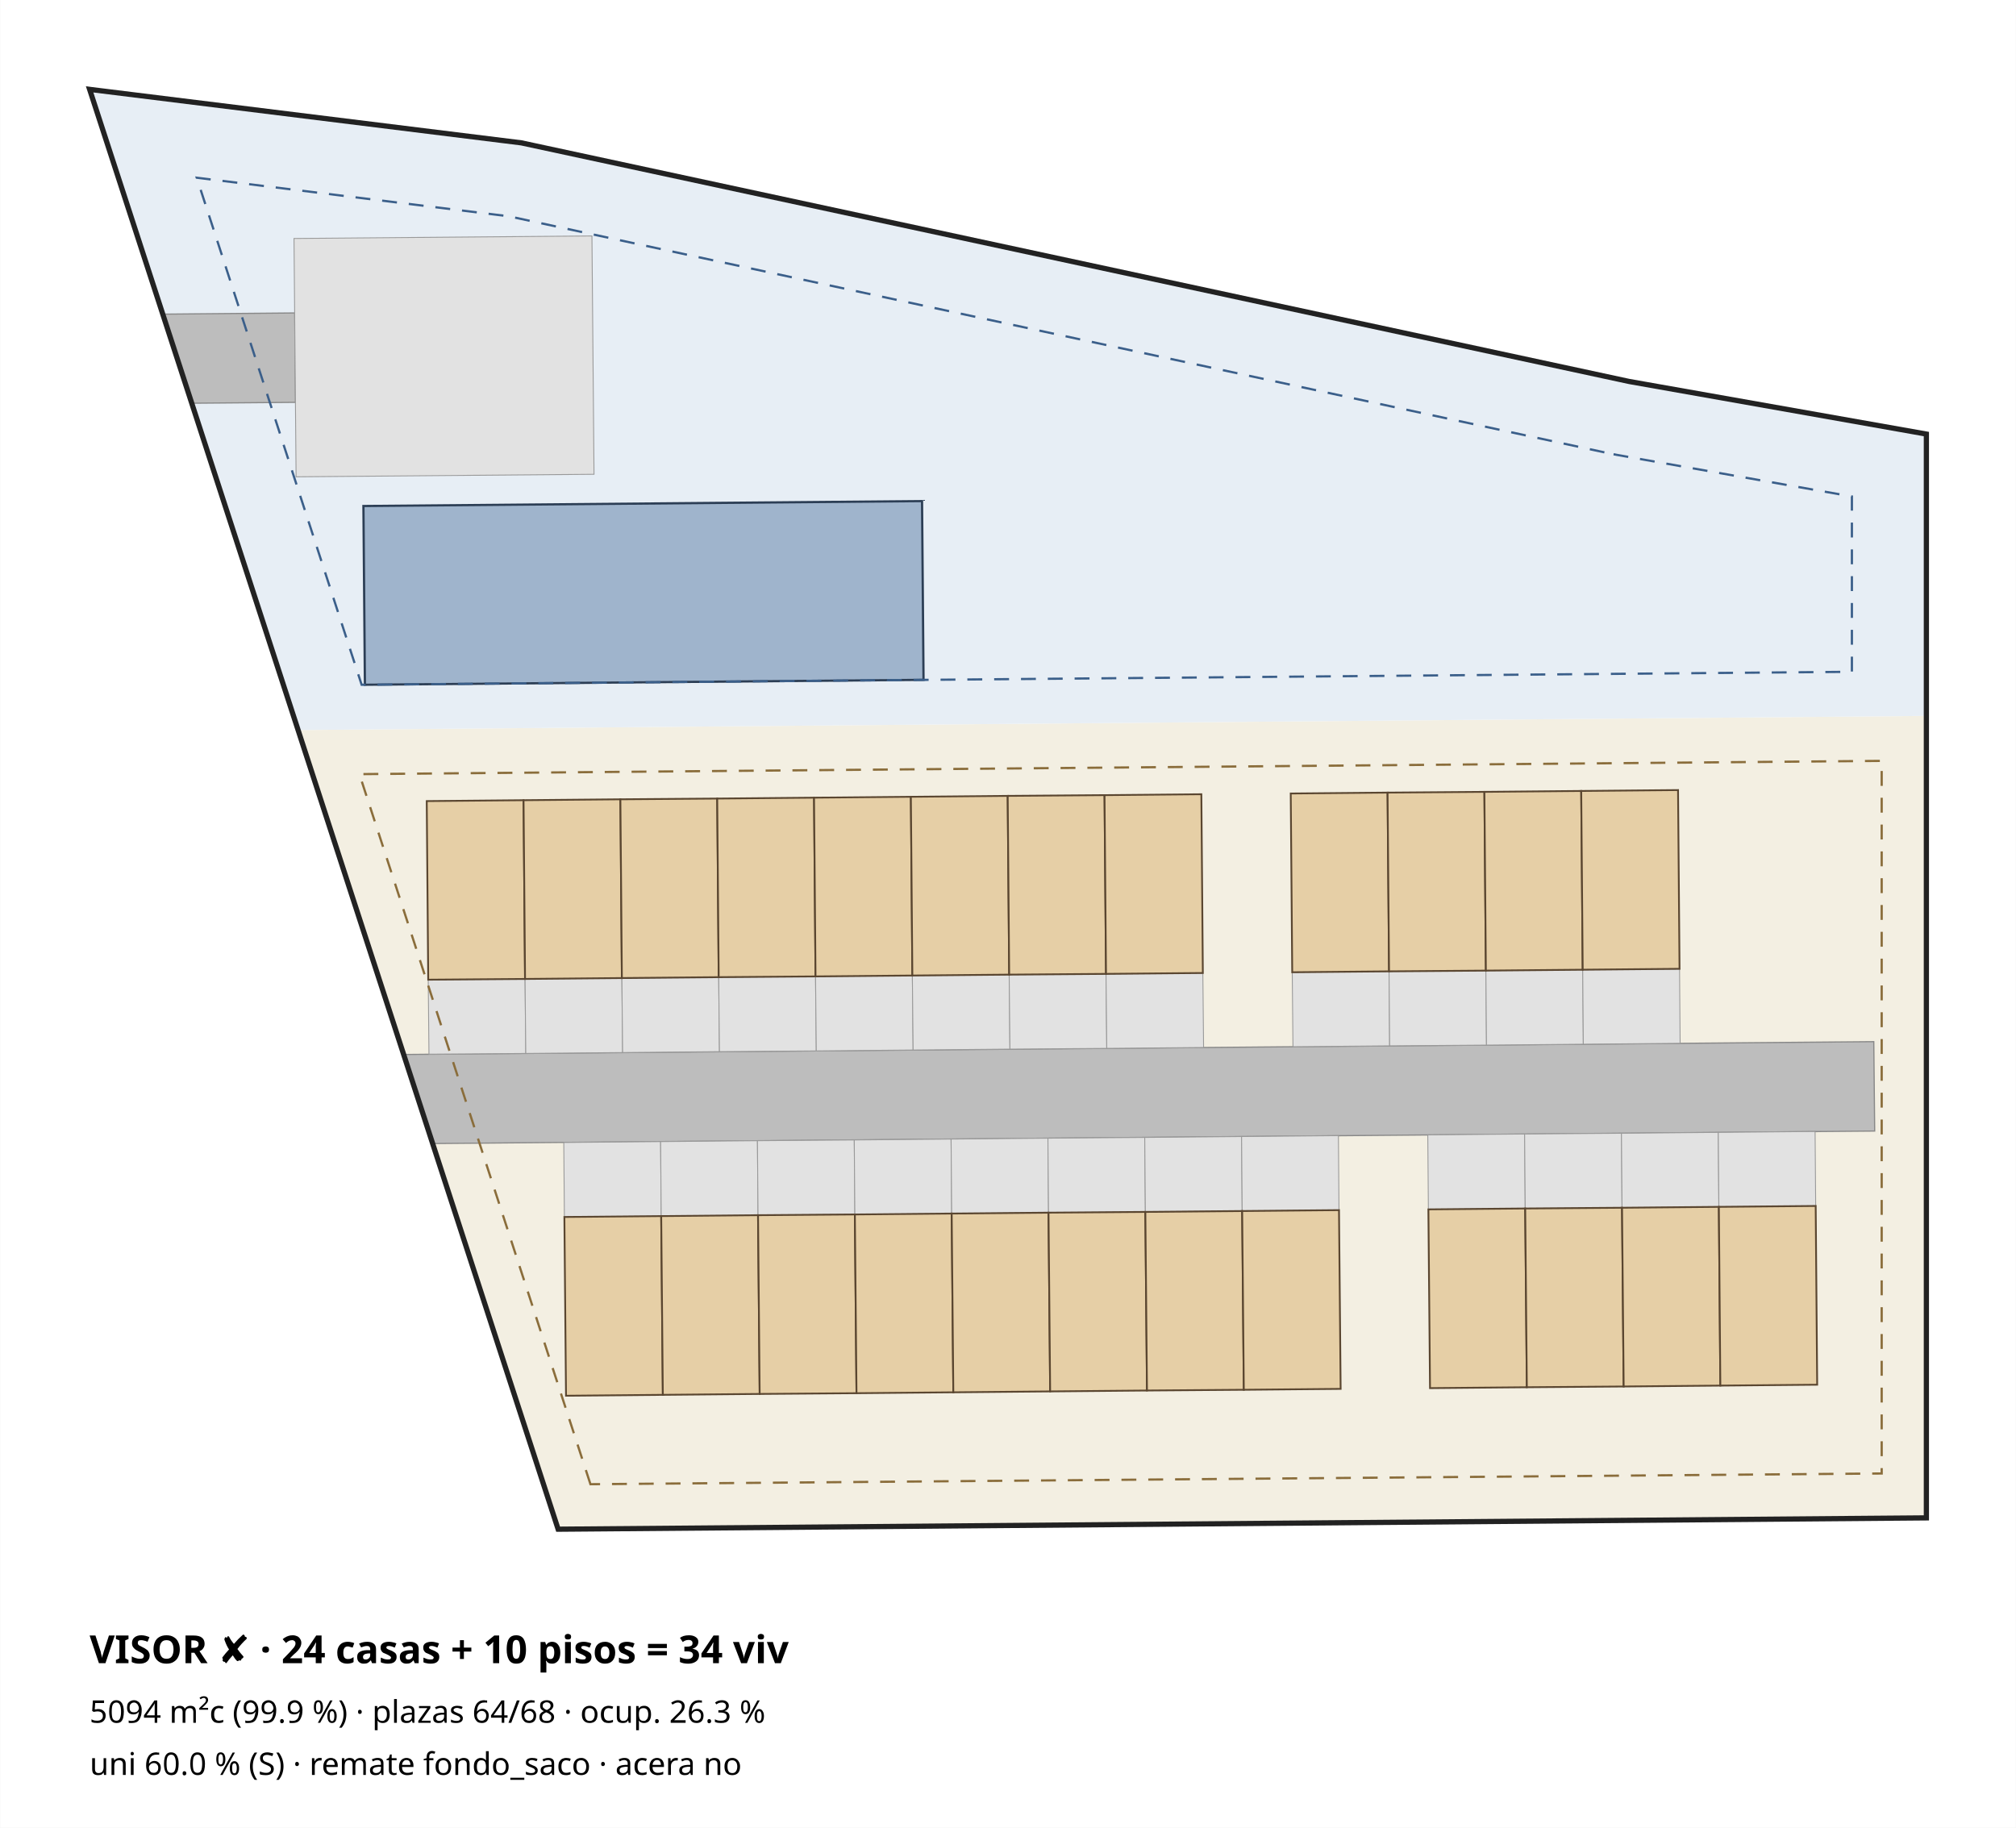
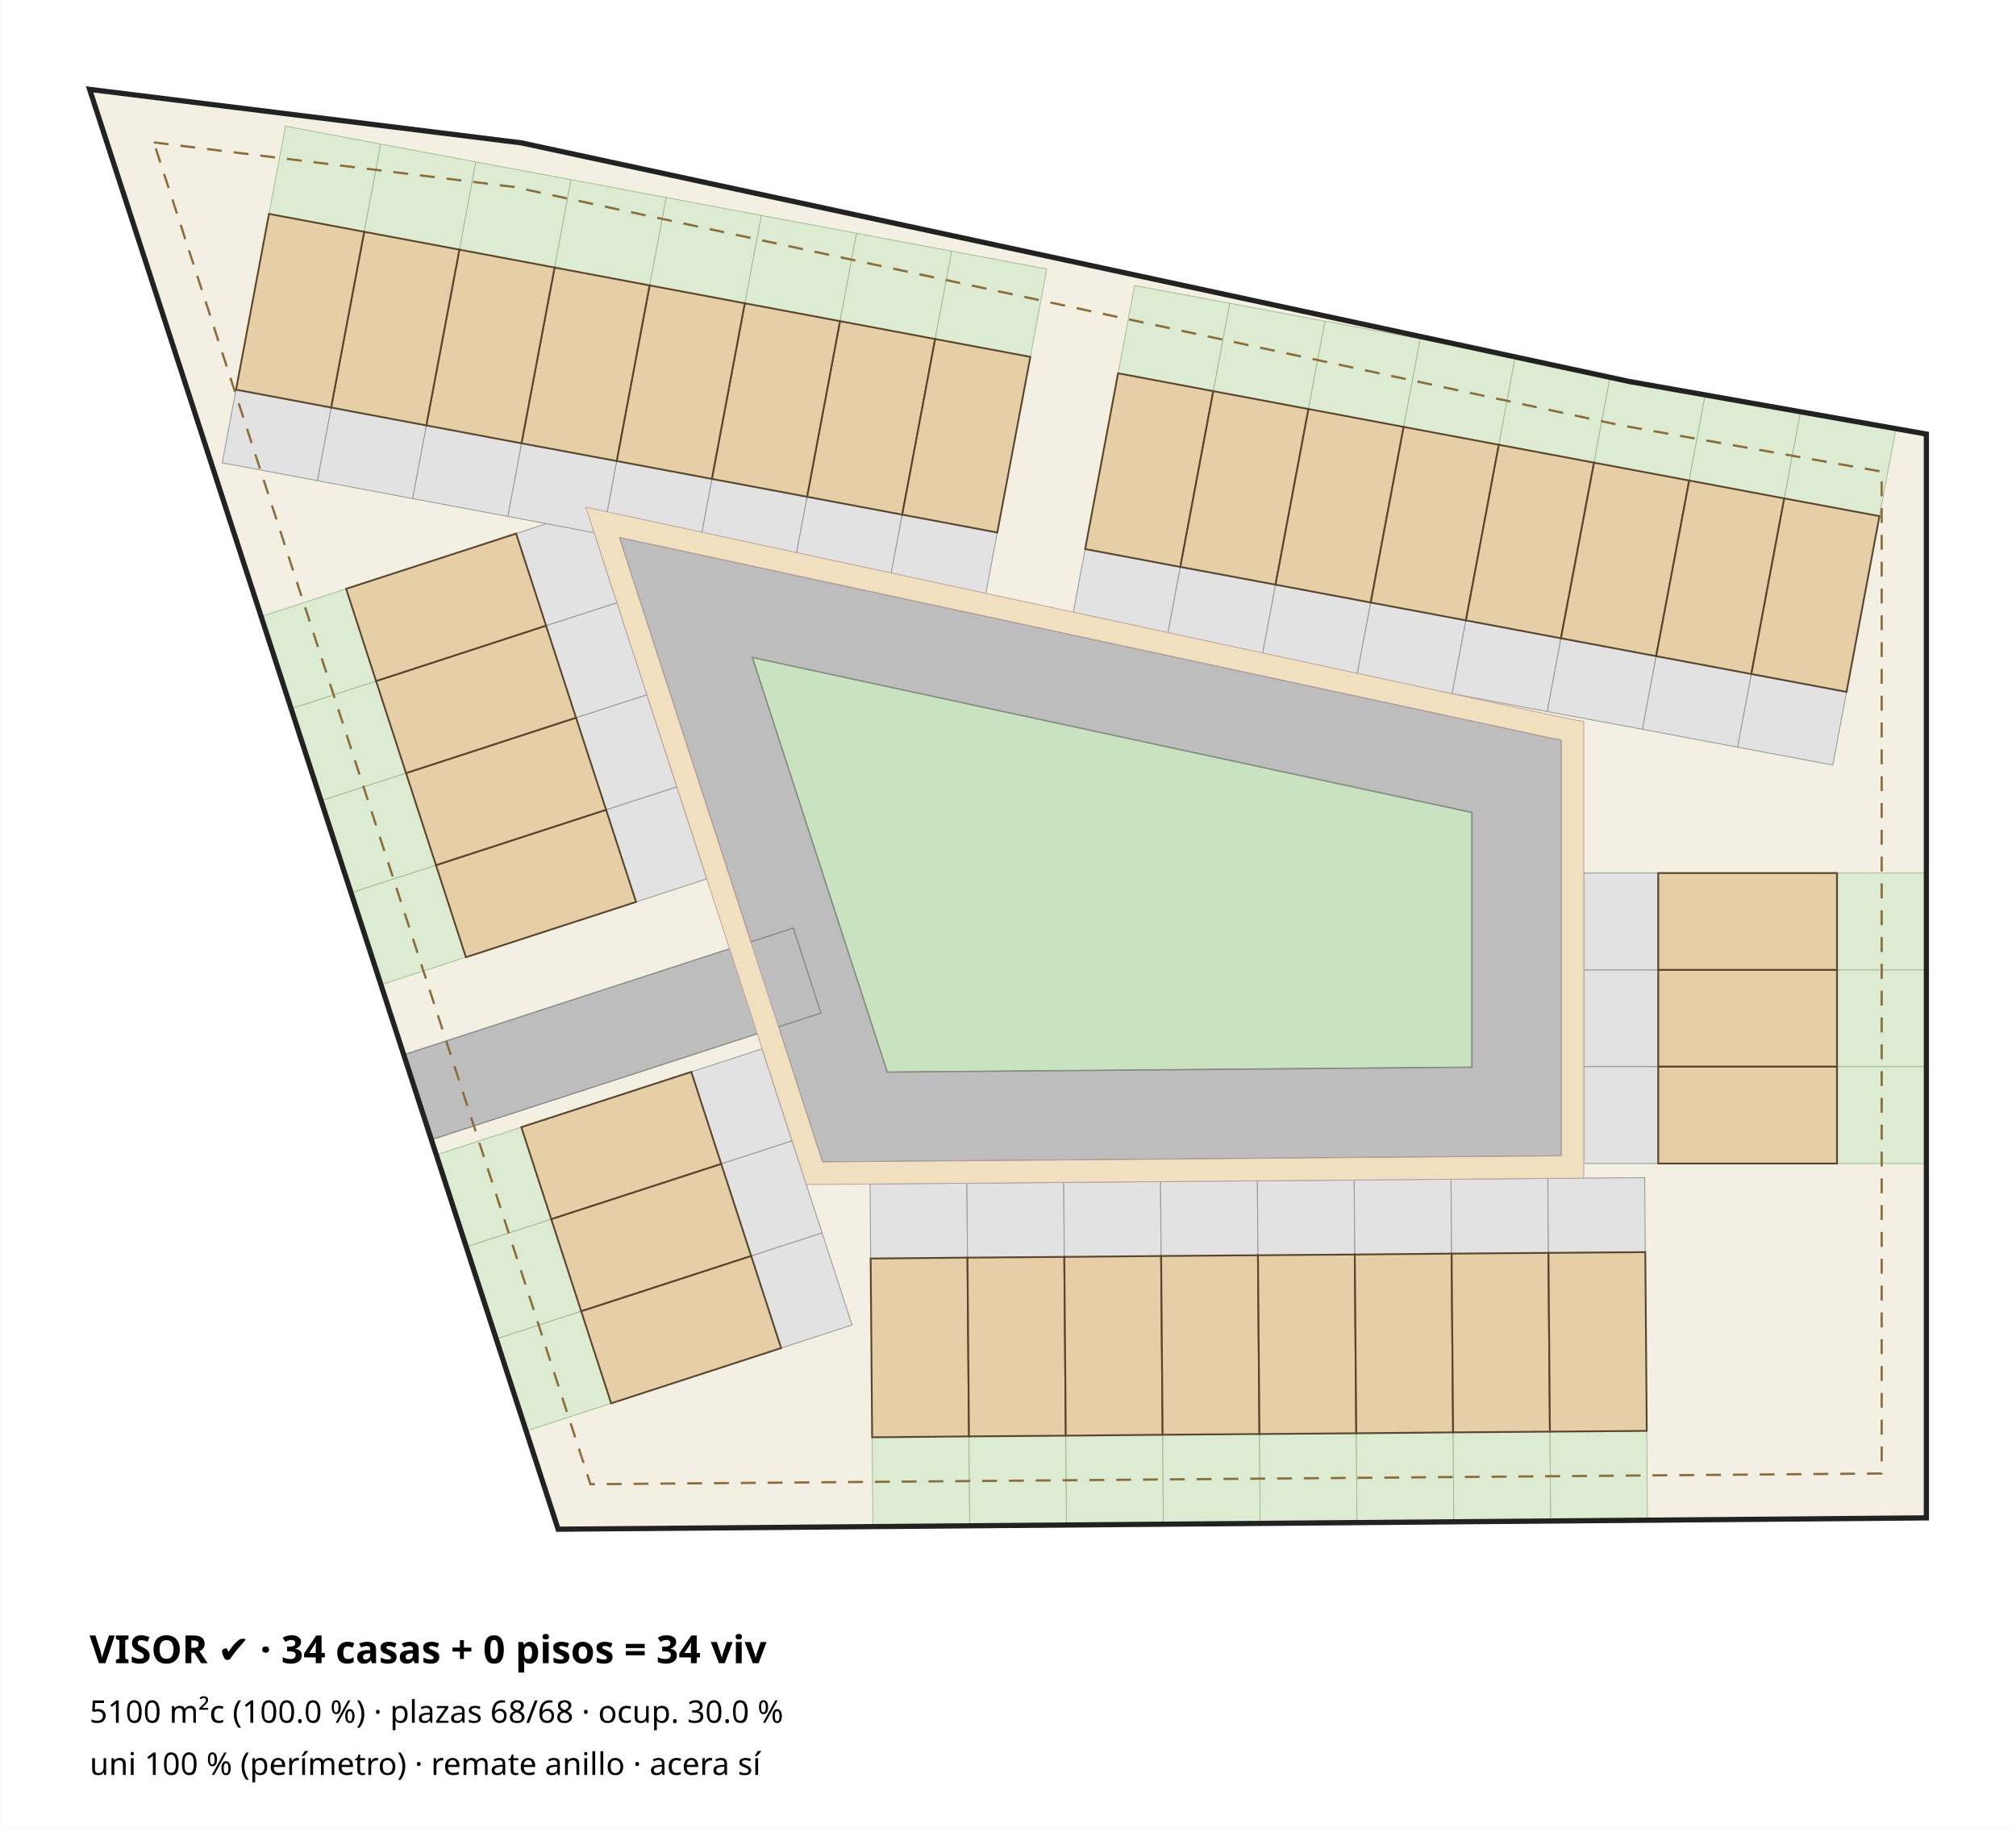
<svg xmlns="http://www.w3.org/2000/svg" viewBox="0 0 135.3 122.7" width="1082" height="981" font-family="sans-serif">
  <rect width="100%" height="100%" fill="#fff" />
  <g>
-     <path d="M129.30,101.90 L37.45,102.66 L19.99,49.01 L129.30,48.06 L129.30,101.90 Z" fill="#f3efe2" stroke="none" stroke-width="0" />
-     <path d="M129.30,48.06 L19.99,49.01 L6.00,6.00 L34.98,9.59 L109.35,25.61 L129.30,29.14 L129.30,48.06 Z" fill="#e7eef5" stroke="none" stroke-width="0" />
-     <path d="M29.03,76.77 L27.08,70.79 L125.77,69.93 L125.83,75.93 L29.03,76.77 Z" fill="#bdbdbd" stroke="#888" stroke-width="0.08" />
-     <path d="M10.91,21.09 L19.77,21.01 L19.82,27.01 L12.86,27.07 L10.91,21.09 Z" fill="#bdbdbd" stroke="#888" stroke-width="0.08" />
-     <path d="M39.86,31.84 L39.72,15.84 L19.72,16.01 L19.86,32.01 L39.86,31.84 Z" fill="#e2e2e2" stroke="#999" stroke-width="0.06" />
-     <path d="M35.28,70.72 L35.23,65.72 L28.73,65.77 L28.78,70.77 L35.28,70.72 Z" fill="#e2e2e2" stroke="#999" stroke-width="0.06" />
-     <path d="M44.37,81.64 L44.33,76.64 L37.83,76.70 L37.87,81.70 L44.37,81.64 Z" fill="#e2e2e2" stroke="#999" stroke-width="0.06" />
-     <path d="M41.78,70.66 L41.73,65.66 L35.23,65.72 L35.28,70.72 L41.78,70.66 Z" fill="#e2e2e2" stroke="#999" stroke-width="0.06" />
-     <path d="M50.87,81.58 L50.83,76.58 L44.33,76.64 L44.37,81.64 L50.87,81.58 Z" fill="#e2e2e2" stroke="#999" stroke-width="0.06" />
-     <path d="M48.28,70.60 L48.23,65.60 L41.73,65.66 L41.78,70.66 L48.28,70.60 Z" fill="#e2e2e2" stroke="#999" stroke-width="0.06" />
-     <path d="M57.37,81.53 L57.33,76.53 L50.83,76.58 L50.87,81.58 L57.37,81.53 Z" fill="#e2e2e2" stroke="#999" stroke-width="0.06" />
-     <path d="M54.78,70.55 L54.73,65.55 L48.23,65.60 L48.28,70.60 L54.78,70.55 Z" fill="#e2e2e2" stroke="#999" stroke-width="0.06" />
-     <path d="M63.87,81.47 L63.83,76.47 L57.33,76.53 L57.37,81.53 L63.87,81.47 Z" fill="#e2e2e2" stroke="#999" stroke-width="0.06" />
-     <path d="M61.28,70.49 L61.23,65.49 L54.73,65.55 L54.78,70.55 L61.28,70.49 Z" fill="#e2e2e2" stroke="#999" stroke-width="0.06" />
-     <path d="M70.37,81.41 L70.33,76.41 L63.83,76.47 L63.87,81.47 L70.37,81.41 Z" fill="#e2e2e2" stroke="#999" stroke-width="0.06" />
-     <path d="M67.78,70.43 L67.73,65.43 L61.23,65.49 L61.28,70.49 L67.78,70.43 Z" fill="#e2e2e2" stroke="#999" stroke-width="0.06" />
-     <path d="M76.87,81.36 L76.83,76.36 L70.33,76.41 L70.37,81.41 L76.87,81.36 Z" fill="#e2e2e2" stroke="#999" stroke-width="0.06" />
-     <path d="M74.28,70.38 L74.23,65.38 L67.73,65.43 L67.78,70.43 L74.28,70.38 Z" fill="#e2e2e2" stroke="#999" stroke-width="0.06" />
-     <path d="M83.37,81.30 L83.33,76.30 L76.83,76.36 L76.87,81.36 L83.37,81.30 Z" fill="#e2e2e2" stroke="#999" stroke-width="0.06" />
-     <path d="M80.78,70.32 L80.73,65.32 L74.23,65.38 L74.28,70.38 L80.78,70.32 Z" fill="#e2e2e2" stroke="#999" stroke-width="0.06" />
-     <path d="M89.87,81.24 L89.83,76.24 L83.33,76.30 L83.37,81.30 L89.87,81.24 Z" fill="#e2e2e2" stroke="#999" stroke-width="0.06" />
-     <path d="M93.27,70.21 L93.23,65.21 L86.73,65.27 L86.78,70.27 L93.27,70.21 Z" fill="#e2e2e2" stroke="#999" stroke-width="0.06" />
-     <path d="M102.37,81.13 L102.33,76.13 L95.83,76.19 L95.87,81.19 L102.37,81.13 Z" fill="#e2e2e2" stroke="#999" stroke-width="0.06" />
-     <path d="M99.77,70.16 L99.73,65.16 L93.23,65.21 L93.27,70.21 L99.77,70.16 Z" fill="#e2e2e2" stroke="#999" stroke-width="0.06" />
-     <path d="M108.87,81.08 L108.83,76.08 L102.33,76.13 L102.37,81.13 L108.87,81.08 Z" fill="#e2e2e2" stroke="#999" stroke-width="0.06" />
-     <path d="M106.27,70.10 L106.23,65.10 L99.73,65.16 L99.77,70.16 L106.27,70.10 Z" fill="#e2e2e2" stroke="#999" stroke-width="0.06" />
-     <path d="M115.37,81.02 L115.33,76.02 L108.83,76.08 L108.87,81.08 L115.37,81.02 Z" fill="#e2e2e2" stroke="#999" stroke-width="0.06" />
-     <path d="M112.77,70.04 L112.73,65.04 L106.23,65.10 L106.27,70.10 L112.77,70.04 Z" fill="#e2e2e2" stroke="#999" stroke-width="0.06" />
-     <path d="M121.87,80.96 L121.83,75.96 L115.33,76.02 L115.37,81.02 L121.87,80.96 Z" fill="#e2e2e2" stroke="#999" stroke-width="0.06" />
-     <path d="M35.23,65.72 L35.13,53.72 L28.63,53.78 L28.73,65.77 L35.23,65.72 Z" fill="#e6cfa6" stroke="#5a4630" stroke-width="0.12" />
-     <path d="M44.48,93.64 L44.37,81.64 L37.87,81.70 L37.98,93.70 L44.48,93.64 Z" fill="#e6cfa6" stroke="#5a4630" stroke-width="0.12" />
-     <path d="M41.73,65.66 L41.63,53.66 L35.13,53.72 L35.23,65.72 L41.73,65.66 Z" fill="#e6cfa6" stroke="#5a4630" stroke-width="0.12" />
-     <path d="M50.98,93.58 L50.87,81.58 L44.37,81.64 L44.48,93.64 L50.98,93.58 Z" fill="#e6cfa6" stroke="#5a4630" stroke-width="0.12" />
-     <path d="M48.23,65.60 L48.13,53.61 L41.63,53.66 L41.73,65.66 L48.23,65.60 Z" fill="#e6cfa6" stroke="#5a4630" stroke-width="0.12" />
-     <path d="M57.48,93.53 L57.37,81.53 L50.87,81.58 L50.98,93.58 L57.48,93.53 Z" fill="#e6cfa6" stroke="#5a4630" stroke-width="0.12" />
-     <path d="M54.73,65.55 L54.63,53.55 L48.13,53.61 L48.23,65.60 L54.73,65.55 Z" fill="#e6cfa6" stroke="#5a4630" stroke-width="0.12" />
-     <path d="M63.98,93.47 L63.87,81.47 L57.37,81.53 L57.48,93.53 L63.98,93.47 Z" fill="#e6cfa6" stroke="#5a4630" stroke-width="0.12" />
-     <path d="M61.23,65.49 L61.13,53.49 L54.63,53.55 L54.73,65.55 L61.23,65.49 Z" fill="#e6cfa6" stroke="#5a4630" stroke-width="0.12" />
-     <path d="M70.48,93.41 L70.37,81.41 L63.87,81.47 L63.98,93.47 L70.48,93.41 Z" fill="#e6cfa6" stroke="#5a4630" stroke-width="0.12" />
-     <path d="M67.73,65.43 L67.63,53.43 L61.13,53.49 L61.23,65.49 L67.73,65.43 Z" fill="#e6cfa6" stroke="#5a4630" stroke-width="0.12" />
-     <path d="M76.98,93.35 L76.87,81.36 L70.37,81.41 L70.48,93.41 L76.98,93.35 Z" fill="#e6cfa6" stroke="#5a4630" stroke-width="0.12" />
-     <path d="M74.23,65.38 L74.13,53.38 L67.63,53.43 L67.73,65.43 L74.23,65.38 Z" fill="#e6cfa6" stroke="#5a4630" stroke-width="0.12" />
-     <path d="M83.48,93.30 L83.37,81.30 L76.87,81.36 L76.98,93.35 L83.48,93.30 Z" fill="#e6cfa6" stroke="#5a4630" stroke-width="0.12" />
-     <path d="M80.73,65.32 L80.63,53.32 L74.13,53.38 L74.23,65.38 L80.73,65.32 Z" fill="#e6cfa6" stroke="#5a4630" stroke-width="0.12" />
-     <path d="M89.98,93.24 L89.87,81.24 L83.37,81.30 L83.48,93.30 L89.98,93.24 Z" fill="#e6cfa6" stroke="#5a4630" stroke-width="0.12" />
-     <path d="M93.23,65.21 L93.13,53.21 L86.63,53.27 L86.73,65.27 L93.23,65.21 Z" fill="#e6cfa6" stroke="#5a4630" stroke-width="0.12" />
-     <path d="M102.48,93.13 L102.37,81.13 L95.87,81.19 L95.98,93.19 L102.48,93.13 Z" fill="#e6cfa6" stroke="#5a4630" stroke-width="0.12" />
-     <path d="M99.73,65.16 L99.63,53.16 L93.13,53.21 L93.23,65.21 L99.73,65.16 Z" fill="#e6cfa6" stroke="#5a4630" stroke-width="0.12" />
-     <path d="M108.98,93.08 L108.87,81.08 L102.37,81.13 L102.48,93.13 L108.98,93.08 Z" fill="#e6cfa6" stroke="#5a4630" stroke-width="0.12" />
-     <path d="M106.23,65.10 L106.13,53.10 L99.63,53.16 L99.73,65.16 L106.23,65.10 Z" fill="#e6cfa6" stroke="#5a4630" stroke-width="0.12" />
-     <path d="M115.47,93.02 L115.37,81.02 L108.87,81.08 L108.98,93.08 L115.47,93.02 Z" fill="#e6cfa6" stroke="#5a4630" stroke-width="0.12" />
-     <path d="M112.73,65.04 L112.63,53.04 L106.13,53.10 L106.23,65.10 L112.73,65.04 Z" fill="#e6cfa6" stroke="#5a4630" stroke-width="0.12" />
-     <path d="M121.97,92.96 L121.87,80.96 L115.37,81.02 L115.47,93.02 L121.97,92.96 Z" fill="#e6cfa6" stroke="#5a4630" stroke-width="0.12" />
-     <path d="M61.98,45.64 L61.88,33.64 L24.38,33.97 L24.48,45.97 L61.98,45.64 Z" fill="#9fb4cc" stroke="#2c3e55" stroke-width="0.15" />
-     <path d="M39.62,99.64 L24.11,51.97 L126.30,51.08 L126.30,98.92 L39.62,99.64 Z" fill="none" stroke="#8a6d3b" stroke-width="0.15" stroke-dasharray="1,0.8" />
-     <path d="M108.30,30.50 L108.39,30.51 L108.48,30.53 L124.30,33.33 L124.30,45.10 L24.26,45.97 L13.19,11.93 L34.14,14.52 L108.30,30.50 Z" fill="none" stroke="#3b5f8a" stroke-width="0.15" stroke-dasharray="1,0.8" />
+     <path d="M129.30,29.14 L129.30,101.90 L37.45,102.66 L6.00,6.00 L34.98,9.59 L109.35,25.61 L129.30,29.14 Z" fill="#f3efe2" stroke="none" stroke-width="0" />
+     <path d="M59.54,71.98 L50.48,44.13 L98.80,54.54 L98.80,71.65 L59.54,71.98 Z" fill="#c9e2bf" stroke="#6d9a5c" stroke-width="0.1" />
+     <path d="M34.98,75.67 L36.99,81.85 L31.28,83.71 L29.27,77.53 L34.98,75.67 Z" fill="#dcebd2" stroke="#9bb88a" stroke-width="0.05" />
+     <path d="M29.25,58.08 L31.26,64.26 L25.56,66.11 L23.55,59.93 L29.25,58.08 Z" fill="#dcebd2" stroke="#9bb88a" stroke-width="0.05" />
+     <path d="M36.99,81.85 L39.00,88.03 L33.29,89.89 L31.28,83.71 L36.99,81.85 Z" fill="#dcebd2" stroke="#9bb88a" stroke-width="0.05" />
+     <path d="M27.24,51.90 L29.25,58.08 L23.55,59.93 L21.54,53.75 L27.24,51.90 Z" fill="#dcebd2" stroke="#9bb88a" stroke-width="0.05" />
+     <path d="M39.00,88.03 L41.01,94.21 L35.31,96.07 L35.28,96.00 L33.29,89.89 L39.00,88.03 Z" fill="#dcebd2" stroke="#9bb88a" stroke-width="0.05" />
+     <path d="M58.53,96.49 L65.03,96.43 L65.08,102.43 L58.58,102.49 L58.53,96.49 Z" fill="#dcebd2" stroke="#9bb88a" stroke-width="0.05" />
+     <path d="M25.23,45.72 L27.24,51.90 L21.54,53.75 L19.53,47.57 L25.23,45.72 Z" fill="#dcebd2" stroke="#9bb88a" stroke-width="0.05" />
+     <path d="M65.03,96.43 L71.53,96.38 L71.58,102.38 L65.08,102.43 L65.03,96.43 Z" fill="#dcebd2" stroke="#9bb88a" stroke-width="0.05" />
+     <path d="M71.53,96.38 L78.03,96.32 L78.08,102.32 L71.58,102.38 L71.53,96.38 Z" fill="#dcebd2" stroke="#9bb88a" stroke-width="0.05" />
+     <path d="M23.22,39.53 L25.23,45.72 L19.53,47.57 L17.51,41.39 L23.22,39.53 Z" fill="#dcebd2" stroke="#9bb88a" stroke-width="0.05" />
+     <path d="M78.03,96.32 L84.53,96.27 L84.58,102.27 L78.08,102.32 L78.03,96.32 Z" fill="#dcebd2" stroke="#9bb88a" stroke-width="0.05" />
+     <path d="M63.87,16.86 L62.76,22.76 L56.37,21.56 L57.48,15.66 L63.87,16.86 Z" fill="#dcebd2" stroke="#9bb88a" stroke-width="0.05" />
+     <path d="M70.25,18.06 L69.15,23.96 L62.76,22.76 L63.87,16.86 L70.25,18.06 Z" fill="#dcebd2" stroke="#9bb88a" stroke-width="0.05" />
+     <path d="M57.48,15.66 L56.37,21.56 L49.98,20.36 L51.09,14.46 L57.48,15.66 Z" fill="#dcebd2" stroke="#9bb88a" stroke-width="0.05" />
+     <path d="M51.09,14.46 L49.98,20.36 L43.59,19.16 L44.70,13.26 L51.09,14.46 Z" fill="#dcebd2" stroke="#9bb88a" stroke-width="0.05" />
+     <path d="M82.54,20.36 L81.43,26.26 L75.04,25.06 L76.15,19.17 L82.54,20.36 Z" fill="#dcebd2" stroke="#9bb88a" stroke-width="0.05" />
+     <path d="M44.70,13.26 L43.59,19.16 L37.21,17.96 L38.31,12.06 L44.70,13.26 Z" fill="#dcebd2" stroke="#9bb88a" stroke-width="0.05" />
+     <path d="M84.53,96.27 L91.03,96.22 L91.08,102.22 L84.58,102.27 L84.53,96.27 Z" fill="#dcebd2" stroke="#9bb88a" stroke-width="0.05" />
+     <path d="M88.93,21.56 L87.82,27.46 L81.43,26.26 L82.54,20.36 L88.93,21.56 Z" fill="#dcebd2" stroke="#9bb88a" stroke-width="0.05" />
+     <path d="M38.31,12.06 L37.21,17.96 L30.82,16.76 L31.92,10.87 L38.31,12.06 Z" fill="#dcebd2" stroke="#9bb88a" stroke-width="0.05" />
+     <path d="M91.03,96.22 L97.53,96.16 L97.58,102.16 L91.08,102.22 L91.03,96.22 Z" fill="#dcebd2" stroke="#9bb88a" stroke-width="0.05" />
+     <path d="M31.92,10.87 L30.82,16.76 L24.43,15.56 L25.53,9.67 L31.92,10.87 Z" fill="#dcebd2" stroke="#9bb88a" stroke-width="0.05" />
+     <path d="M95.32,22.76 L94.21,28.66 L87.82,27.46 L88.93,21.56 L95.32,22.76 Z" fill="#dcebd2" stroke="#9bb88a" stroke-width="0.05" />
+     <path d="M25.53,9.67 L24.43,15.56 L18.04,14.36 L19.15,8.47 L25.53,9.67 Z" fill="#dcebd2" stroke="#9bb88a" stroke-width="0.05" />
+     <path d="M100.60,29.86 L94.21,28.66 L95.32,22.76 L101.63,23.95 L101.70,23.96 L100.60,29.86 Z" fill="#dcebd2" stroke="#9bb88a" stroke-width="0.05" />
+     <path d="M97.53,96.16 L104.03,96.11 L104.08,102.11 L97.58,102.16 L97.53,96.16 Z" fill="#dcebd2" stroke="#9bb88a" stroke-width="0.05" />
+     <path d="M106.99,31.06 L100.60,29.86 L101.70,23.96 L108.06,25.33 L106.99,31.06 Z" fill="#dcebd2" stroke="#9bb88a" stroke-width="0.05" />
+     <path d="M104.03,96.11 L110.53,96.06 L110.58,102.05 L104.08,102.11 L104.03,96.11 Z" fill="#dcebd2" stroke="#9bb88a" stroke-width="0.05" />
+     <path d="M113.38,32.26 L106.99,31.06 L108.06,25.33 L109.35,25.61 L114.45,26.51 L113.38,32.26 Z" fill="#dcebd2" stroke="#9bb88a" stroke-width="0.05" />
+     <path d="M129.30,71.61 L123.30,71.61 L123.30,65.11 L129.30,65.11 L129.30,71.61 Z" fill="#dcebd2" stroke="#9bb88a" stroke-width="0.05" />
+     <path d="M129.30,65.11 L123.30,65.11 L123.30,58.61 L129.30,58.61 L129.30,65.11 Z" fill="#dcebd2" stroke="#9bb88a" stroke-width="0.05" />
+     <path d="M129.30,78.11 L123.30,78.11 L123.30,71.61 L129.30,71.61 L129.30,78.11 Z" fill="#dcebd2" stroke="#9bb88a" stroke-width="0.05" />
+     <path d="M119.76,33.46 L113.38,32.26 L114.45,26.51 L120.85,27.65 L119.76,33.46 Z" fill="#dcebd2" stroke="#9bb88a" stroke-width="0.05" />
+     <path d="M126.15,34.65 L119.76,33.46 L120.85,27.65 L127.26,28.78 L126.15,34.65 Z" fill="#dcebd2" stroke="#9bb88a" stroke-width="0.05" />
+     <path d="M41.55,36.07 L104.19,49.56 L104.64,49.63 L104.80,49.67 L104.80,77.60 L55.19,78.01 L41.55,36.07 Z M98.80,71.65 L98.80,54.54 L50.48,44.13 L59.54,71.98 L98.80,71.65 Z" fill="#bdbdbd" stroke="#888" stroke-width="0.08" />
+     <path d="M53.24,62.30 L55.09,68.01 L28.94,76.51 L27.09,70.81 L53.24,62.30 Z" fill="#bdbdbd" stroke="#888" stroke-width="0.08" />
+     <path d="M48.40,78.14 L53.15,76.59 L51.14,70.41 L46.39,71.96 L48.40,78.14 Z" fill="#e2e2e2" stroke="#999" stroke-width="0.06" />
+     <path d="M42.68,60.55 L47.43,59.00 L45.42,52.82 L40.67,54.36 L42.68,60.55 Z" fill="#e2e2e2" stroke="#999" stroke-width="0.06" />
+     <path d="M50.41,84.32 L55.17,82.77 L53.15,76.59 L48.40,78.14 L50.41,84.32 Z" fill="#e2e2e2" stroke="#999" stroke-width="0.06" />
+     <path d="M40.67,54.36 L45.42,52.82 L43.41,46.64 L38.65,48.18 L40.67,54.36 Z" fill="#e2e2e2" stroke="#999" stroke-width="0.06" />
+     <path d="M52.42,90.50 L57.18,88.95 L55.17,82.77 L50.41,84.32 L52.42,90.50 Z" fill="#e2e2e2" stroke="#999" stroke-width="0.06" />
+     <path d="M64.93,84.43 L64.89,79.43 L58.39,79.49 L58.43,84.49 L64.93,84.43 Z" fill="#e2e2e2" stroke="#999" stroke-width="0.06" />
+     <path d="M38.65,48.18 L43.41,46.64 L41.40,40.46 L36.64,42.00 L38.65,48.18 Z" fill="#e2e2e2" stroke="#999" stroke-width="0.06" />
+     <path d="M71.43,84.38 L71.39,79.38 L64.89,79.43 L64.93,84.43 L71.43,84.38 Z" fill="#e2e2e2" stroke="#999" stroke-width="0.06" />
+     <path d="M77.93,84.32 L77.89,79.32 L71.39,79.38 L71.43,84.38 L77.93,84.32 Z" fill="#e2e2e2" stroke="#999" stroke-width="0.06" />
+     <path d="M36.64,42.00 L41.40,40.46 L39.39,34.27 L34.63,35.82 L36.64,42.00 Z" fill="#e2e2e2" stroke="#999" stroke-width="0.06" />
+     <path d="M84.43,84.27 L84.39,79.27 L77.89,79.32 L77.93,84.32 L84.43,84.27 Z" fill="#e2e2e2" stroke="#999" stroke-width="0.06" />
+     <path d="M54.16,33.35 L53.23,38.27 L59.62,39.47 L60.55,34.55 L54.16,33.35 Z" fill="#e2e2e2" stroke="#999" stroke-width="0.06" />
+     <path d="M60.55,34.55 L59.62,39.47 L66.01,40.66 L66.93,35.75 L60.55,34.55 Z" fill="#e2e2e2" stroke="#999" stroke-width="0.06" />
+     <path d="M47.77,32.15 L46.85,37.07 L53.23,38.27 L54.16,33.35 L47.77,32.15 Z" fill="#e2e2e2" stroke="#999" stroke-width="0.06" />
+     <path d="M41.38,30.95 L40.46,35.87 L46.85,37.07 L47.77,32.15 L41.38,30.95 Z" fill="#e2e2e2" stroke="#999" stroke-width="0.06" />
+     <path d="M72.83,36.86 L71.91,41.77 L78.30,42.97 L79.22,38.06 L72.83,36.86 Z" fill="#e2e2e2" stroke="#999" stroke-width="0.06" />
+     <path d="M34.99,29.76 L34.07,34.67 L40.46,35.87 L41.38,30.95 L34.99,29.76 Z" fill="#e2e2e2" stroke="#999" stroke-width="0.06" />
+     <path d="M90.93,84.22 L90.89,79.22 L84.39,79.27 L84.43,84.27 L90.93,84.22 Z" fill="#e2e2e2" stroke="#999" stroke-width="0.06" />
+     <path d="M79.22,38.06 L78.30,42.97 L84.69,44.17 L85.61,39.25 L79.22,38.06 Z" fill="#e2e2e2" stroke="#999" stroke-width="0.06" />
+     <path d="M28.60,28.56 L27.68,33.47 L34.07,34.67 L34.99,29.76 L28.60,28.56 Z" fill="#e2e2e2" stroke="#999" stroke-width="0.06" />
+     <path d="M97.43,84.16 L97.39,79.16 L90.89,79.22 L90.93,84.22 L97.43,84.16 Z" fill="#e2e2e2" stroke="#999" stroke-width="0.06" />
+     <path d="M22.21,27.36 L21.29,32.27 L27.68,33.47 L28.60,28.56 L22.21,27.36 Z" fill="#e2e2e2" stroke="#999" stroke-width="0.06" />
+     <path d="M85.61,39.25 L84.69,44.17 L91.07,45.37 L92.00,40.45 L85.61,39.25 Z" fill="#e2e2e2" stroke="#999" stroke-width="0.06" />
+     <path d="M15.83,26.16 L14.90,31.07 L21.29,32.27 L22.21,27.36 L15.83,26.16 Z" fill="#e2e2e2" stroke="#999" stroke-width="0.06" />
+     <path d="M92.00,40.45 L91.07,45.37 L97.46,46.57 L98.39,41.65 L92.00,40.45 Z" fill="#e2e2e2" stroke="#999" stroke-width="0.06" />
+     <path d="M103.93,84.11 L103.89,79.11 L97.39,79.16 L97.43,84.16 L103.93,84.11 Z" fill="#e2e2e2" stroke="#999" stroke-width="0.06" />
+     <path d="M98.39,41.65 L97.46,46.57 L103.85,47.77 L104.77,42.85 L98.39,41.65 Z" fill="#e2e2e2" stroke="#999" stroke-width="0.06" />
+     <path d="M110.43,84.06 L110.39,79.06 L103.89,79.11 L103.93,84.11 L110.43,84.06 Z" fill="#e2e2e2" stroke="#999" stroke-width="0.06" />
+     <path d="M104.77,42.85 L103.85,47.77 L110.24,48.96 L111.16,44.05 L104.77,42.85 Z" fill="#e2e2e2" stroke="#999" stroke-width="0.06" />
+     <path d="M111.30,65.11 L106.30,65.11 L106.30,71.61 L111.30,71.61 L111.30,65.11 Z" fill="#e2e2e2" stroke="#999" stroke-width="0.06" />
+     <path d="M111.30,58.61 L106.30,58.61 L106.30,65.11 L111.30,65.11 L111.30,58.61 Z" fill="#e2e2e2" stroke="#999" stroke-width="0.06" />
+     <path d="M111.30,71.61 L106.30,71.61 L106.30,78.11 L111.30,78.11 L111.30,71.61 Z" fill="#e2e2e2" stroke="#999" stroke-width="0.06" />
+     <path d="M111.16,44.05 L110.24,48.96 L116.63,50.16 L117.55,45.25 L111.16,44.05 Z" fill="#e2e2e2" stroke="#999" stroke-width="0.06" />
+     <path d="M117.55,45.25 L116.63,50.16 L123.02,51.36 L123.94,46.45 L117.55,45.25 Z" fill="#e2e2e2" stroke="#999" stroke-width="0.06" />
+     <path d="M39.31,34.05 L104.51,48.09 L104.93,48.16 L105.34,48.26 L106.30,48.43 L106.30,79.09 L54.11,79.52 L39.31,34.05 Z M104.80,77.60 L104.80,49.67 L104.64,49.63 L104.19,49.56 L41.55,36.07 L55.19,78.01 L104.80,77.60 Z" fill="#f0e0c0" stroke="#b99" stroke-width="0.05" />
+     <path d="M36.99,81.85 L48.40,78.14 L46.39,71.96 L34.98,75.67 L36.99,81.85 Z" fill="#e6cfa6" stroke="#5a4630" stroke-width="0.12" />
+     <path d="M31.26,64.26 L42.68,60.55 L40.67,54.36 L29.25,58.08 L31.26,64.26 Z" fill="#e6cfa6" stroke="#5a4630" stroke-width="0.12" />
+     <path d="M39.00,88.03 L50.41,84.32 L48.40,78.14 L36.99,81.85 L39.00,88.03 Z" fill="#e6cfa6" stroke="#5a4630" stroke-width="0.12" />
+     <path d="M29.25,58.08 L40.67,54.36 L38.65,48.18 L27.24,51.90 L29.25,58.08 Z" fill="#e6cfa6" stroke="#5a4630" stroke-width="0.12" />
+     <path d="M41.01,94.21 L52.42,90.50 L50.41,84.32 L39.00,88.03 L41.01,94.21 Z" fill="#e6cfa6" stroke="#5a4630" stroke-width="0.12" />
+     <path d="M65.03,96.43 L64.93,84.43 L58.43,84.49 L58.53,96.49 L65.03,96.43 Z" fill="#e6cfa6" stroke="#5a4630" stroke-width="0.12" />
+     <path d="M27.24,51.90 L38.65,48.18 L36.64,42.00 L25.23,45.72 L27.24,51.90 Z" fill="#e6cfa6" stroke="#5a4630" stroke-width="0.12" />
+     <path d="M71.53,96.38 L71.43,84.38 L64.93,84.43 L65.03,96.43 L71.53,96.38 Z" fill="#e6cfa6" stroke="#5a4630" stroke-width="0.12" />
+     <path d="M78.03,96.32 L77.93,84.32 L71.43,84.38 L71.53,96.38 L78.03,96.32 Z" fill="#e6cfa6" stroke="#5a4630" stroke-width="0.12" />
+     <path d="M25.23,45.72 L36.64,42.00 L34.63,35.82 L23.22,39.53 L25.23,45.72 Z" fill="#e6cfa6" stroke="#5a4630" stroke-width="0.12" />
+     <path d="M84.53,96.27 L84.43,84.27 L77.93,84.32 L78.03,96.32 L84.53,96.27 Z" fill="#e6cfa6" stroke="#5a4630" stroke-width="0.12" />
+     <path d="M56.37,21.56 L54.16,33.35 L60.55,34.55 L62.76,22.76 L56.37,21.56 Z" fill="#e6cfa6" stroke="#5a4630" stroke-width="0.12" />
+     <path d="M62.76,22.76 L60.55,34.55 L66.93,35.75 L69.15,23.96 L62.76,22.76 Z" fill="#e6cfa6" stroke="#5a4630" stroke-width="0.12" />
+     <path d="M49.98,20.36 L47.77,32.15 L54.16,33.35 L56.37,21.56 L49.98,20.36 Z" fill="#e6cfa6" stroke="#5a4630" stroke-width="0.12" />
+     <path d="M43.59,19.16 L41.38,30.95 L47.77,32.15 L49.98,20.36 L43.59,19.16 Z" fill="#e6cfa6" stroke="#5a4630" stroke-width="0.12" />
+     <path d="M75.04,25.06 L72.83,36.86 L79.22,38.06 L81.43,26.26 L75.04,25.06 Z" fill="#e6cfa6" stroke="#5a4630" stroke-width="0.12" />
+     <path d="M37.21,17.96 L34.99,29.76 L41.38,30.95 L43.59,19.16 L37.21,17.96 Z" fill="#e6cfa6" stroke="#5a4630" stroke-width="0.12" />
+     <path d="M91.03,96.22 L90.93,84.22 L84.43,84.27 L84.53,96.27 L91.03,96.22 Z" fill="#e6cfa6" stroke="#5a4630" stroke-width="0.12" />
+     <path d="M81.43,26.26 L79.22,38.06 L85.61,39.25 L87.82,27.46 L81.43,26.26 Z" fill="#e6cfa6" stroke="#5a4630" stroke-width="0.12" />
+     <path d="M30.82,16.76 L28.60,28.56 L34.99,29.76 L37.21,17.96 L30.82,16.76 Z" fill="#e6cfa6" stroke="#5a4630" stroke-width="0.12" />
+     <path d="M97.53,96.16 L97.43,84.16 L90.93,84.22 L91.03,96.22 L97.53,96.16 Z" fill="#e6cfa6" stroke="#5a4630" stroke-width="0.12" />
+     <path d="M24.43,15.56 L22.21,27.36 L28.60,28.56 L30.82,16.76 L24.43,15.56 Z" fill="#e6cfa6" stroke="#5a4630" stroke-width="0.12" />
+     <path d="M87.82,27.46 L85.61,39.25 L92.00,40.45 L94.21,28.66 L87.82,27.46 Z" fill="#e6cfa6" stroke="#5a4630" stroke-width="0.12" />
+     <path d="M18.04,14.36 L15.83,26.16 L22.21,27.36 L24.43,15.56 L18.04,14.36 Z" fill="#e6cfa6" stroke="#5a4630" stroke-width="0.12" />
+     <path d="M94.21,28.66 L92.00,40.45 L98.39,41.65 L100.60,29.86 L94.21,28.66 Z" fill="#e6cfa6" stroke="#5a4630" stroke-width="0.12" />
+     <path d="M104.03,96.11 L103.93,84.11 L97.43,84.16 L97.53,96.16 L104.03,96.11 Z" fill="#e6cfa6" stroke="#5a4630" stroke-width="0.12" />
+     <path d="M100.60,29.86 L98.39,41.65 L104.77,42.85 L106.99,31.06 L100.60,29.86 Z" fill="#e6cfa6" stroke="#5a4630" stroke-width="0.12" />
+     <path d="M110.53,96.06 L110.43,84.06 L103.93,84.11 L104.03,96.11 L110.53,96.06 Z" fill="#e6cfa6" stroke="#5a4630" stroke-width="0.12" />
+     <path d="M106.99,31.06 L104.77,42.85 L111.16,44.05 L113.38,32.26 L106.99,31.06 Z" fill="#e6cfa6" stroke="#5a4630" stroke-width="0.12" />
+     <path d="M123.30,65.11 L111.30,65.11 L111.30,71.61 L123.30,71.61 L123.30,65.11 Z" fill="#e6cfa6" stroke="#5a4630" stroke-width="0.12" />
+     <path d="M123.30,58.61 L111.30,58.61 L111.30,65.11 L123.30,65.11 L123.30,58.61 Z" fill="#e6cfa6" stroke="#5a4630" stroke-width="0.12" />
+     <path d="M123.30,71.61 L111.30,71.61 L111.30,78.11 L123.30,78.11 L123.30,71.61 Z" fill="#e6cfa6" stroke="#5a4630" stroke-width="0.12" />
+     <path d="M113.38,32.26 L111.16,44.05 L117.55,45.25 L119.76,33.46 L113.38,32.26 Z" fill="#e6cfa6" stroke="#5a4630" stroke-width="0.12" />
+     <path d="M119.76,33.46 L117.55,45.25 L123.94,46.45 L126.15,34.65 L119.76,33.46 Z" fill="#e6cfa6" stroke="#5a4630" stroke-width="0.12" />
+     <path d="M10.31,9.56 L34.48,12.55 L108.72,28.54 L108.77,28.55 L108.83,28.56 L126.30,31.66 L126.30,98.92 L39.62,99.64 L10.31,9.56 Z" fill="none" stroke="#8a6d3b" stroke-width="0.15" stroke-dasharray="1,0.8" />
    <path d="M129.30,29.14 L129.30,101.90 L37.45,102.66 L6.00,6.00 L34.98,9.59 L109.35,25.61 L129.30,29.14 Z" fill="none" stroke="#222" stroke-width="0.35" />
  </g>
-   <text x="6" y="111.66" font-size="2.6" font-weight="bold">VISOR ✘ · 24 casas + 10 pisos = 34 viv</text>
-   <text x="6" y="115.66" font-size="2.1">5094 m²c (99.9 %) · plazas 64/68 · ocup. 26.3 %</text>
-   <text x="6" y="119.16" font-size="2.1">uni 60.0 % (S) · remate fondo_saco · acera no</text>
+   <text x="6" y="111.66" font-size="2.6" font-weight="bold">VISOR ✔ · 34 casas + 0 pisos = 34 viv</text>
+   <text x="6" y="115.66" font-size="2.1">5100 m²c (100.0 %) · plazas 68/68 · ocup. 30.0 %</text>
+   <text x="6" y="119.16" font-size="2.1">uni 100 % (perímetro) · remate anillo · acera sí</text>
</svg>
